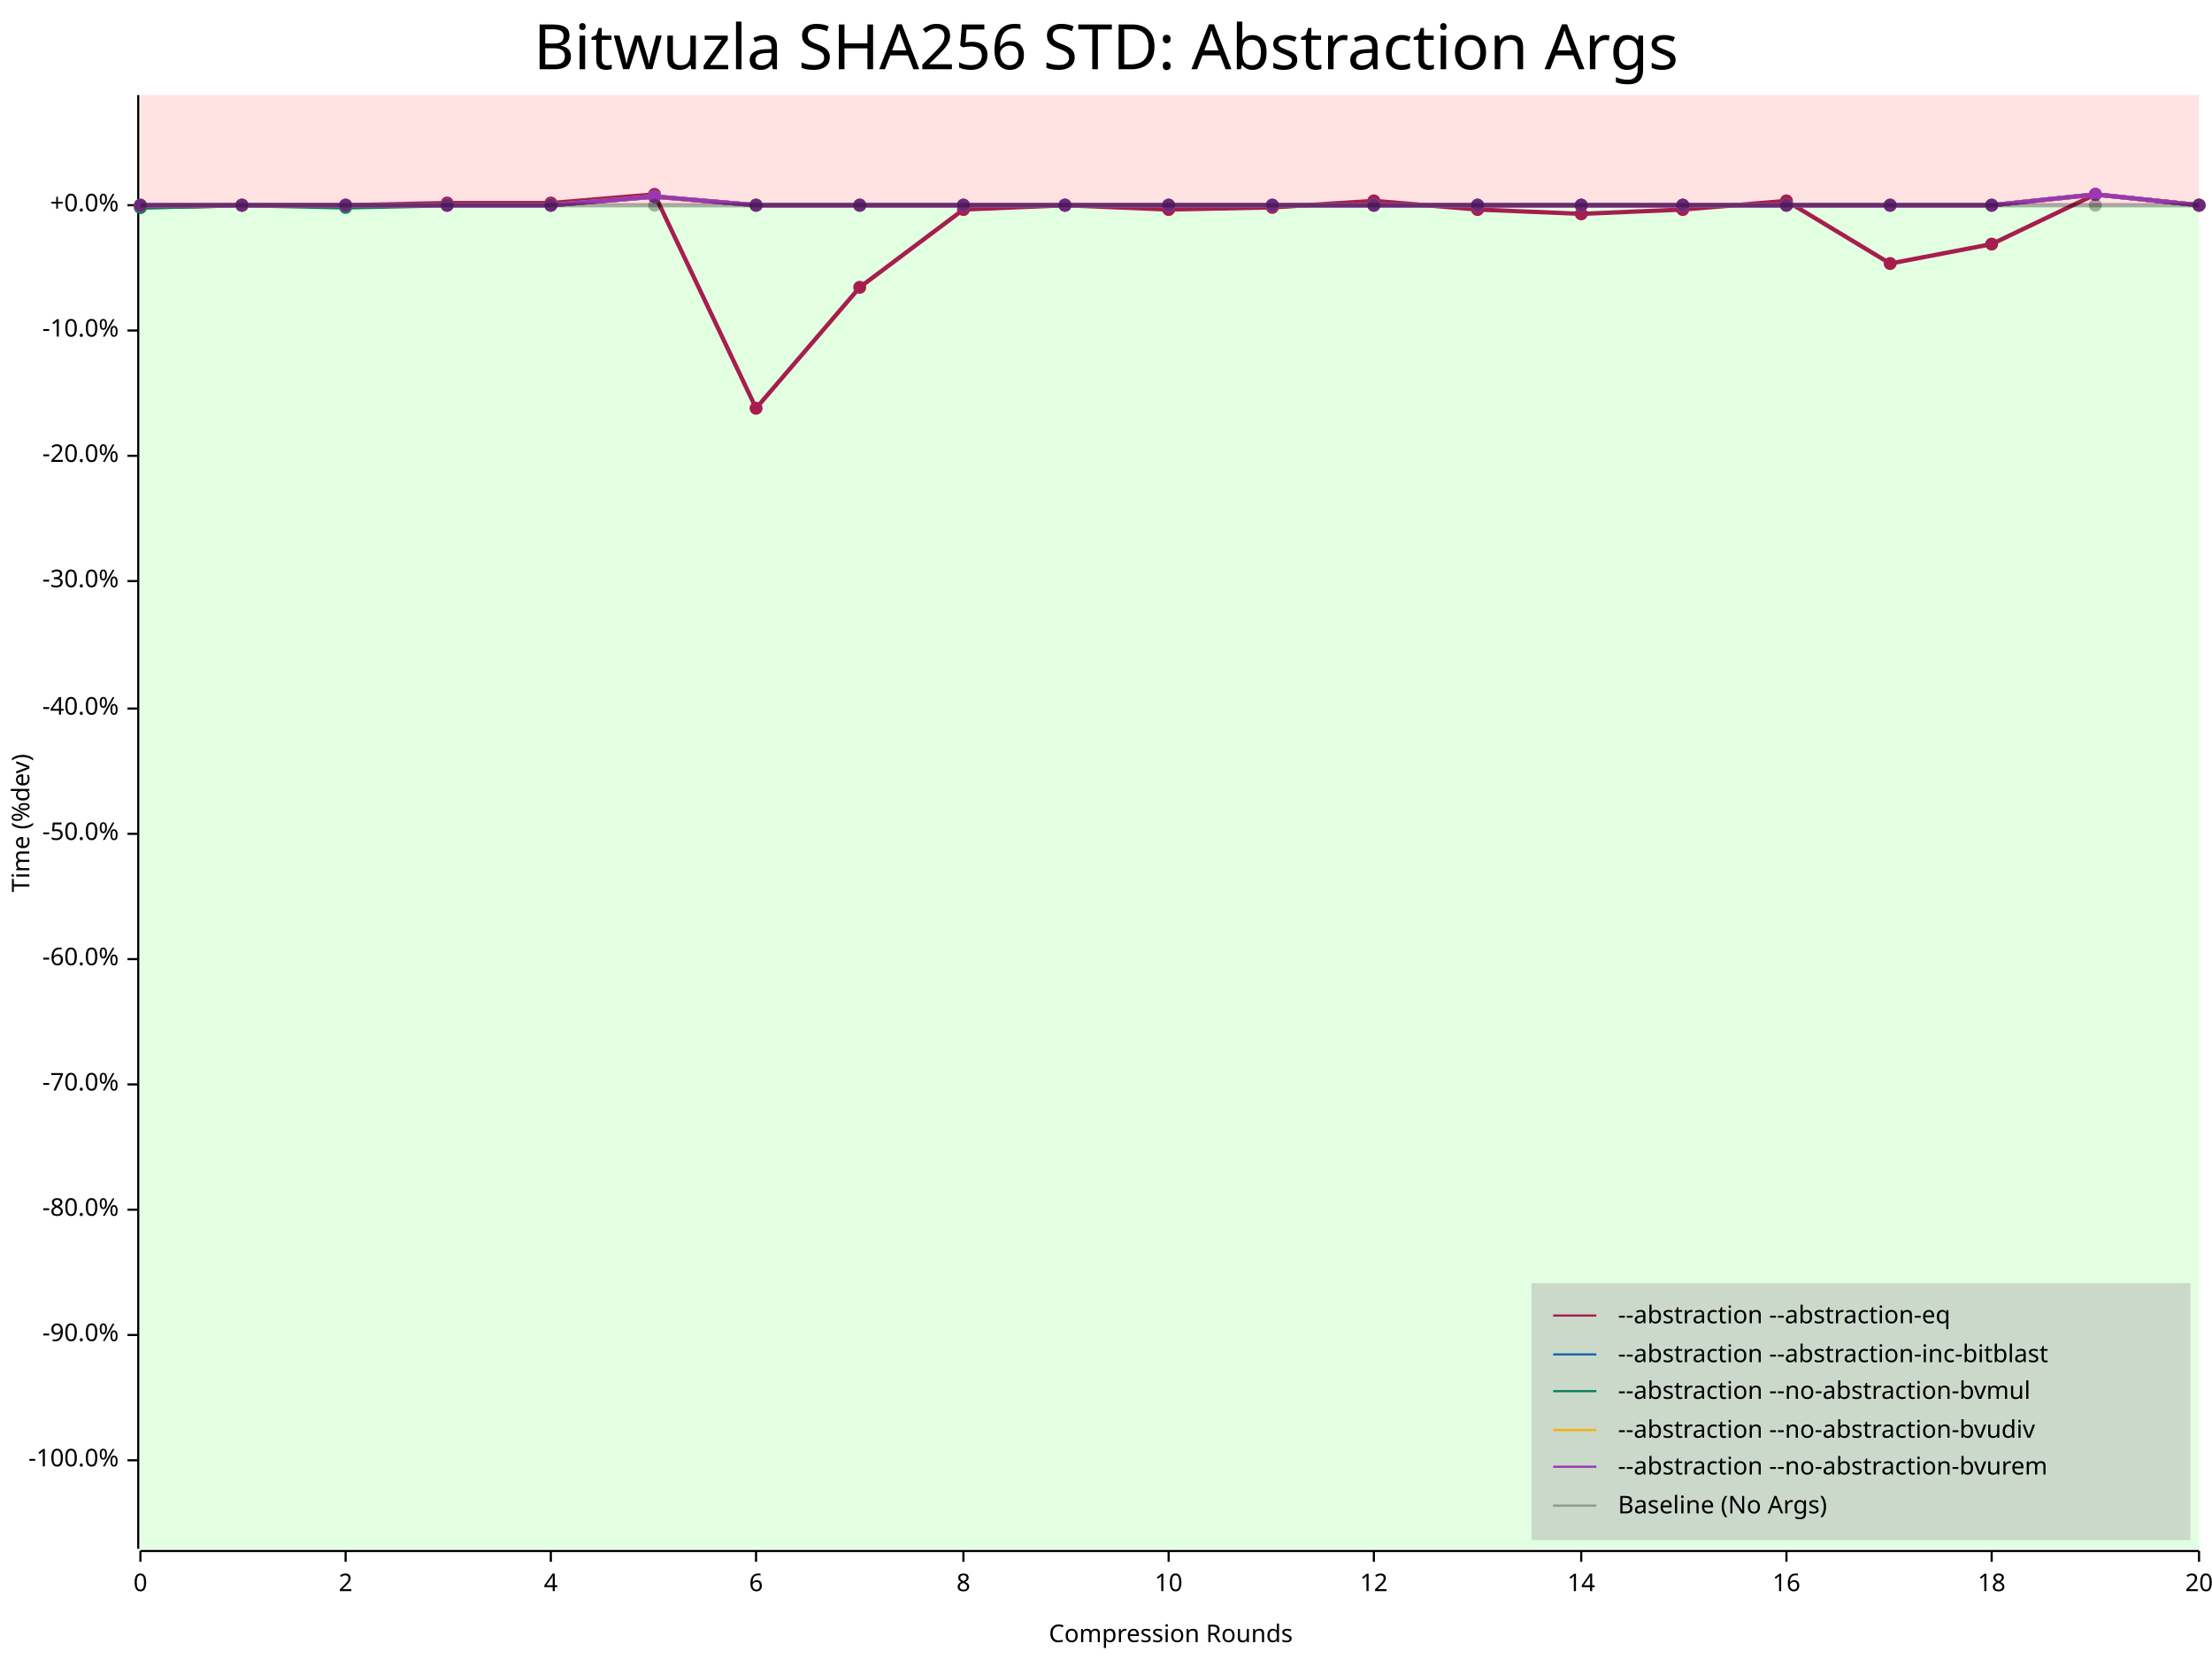
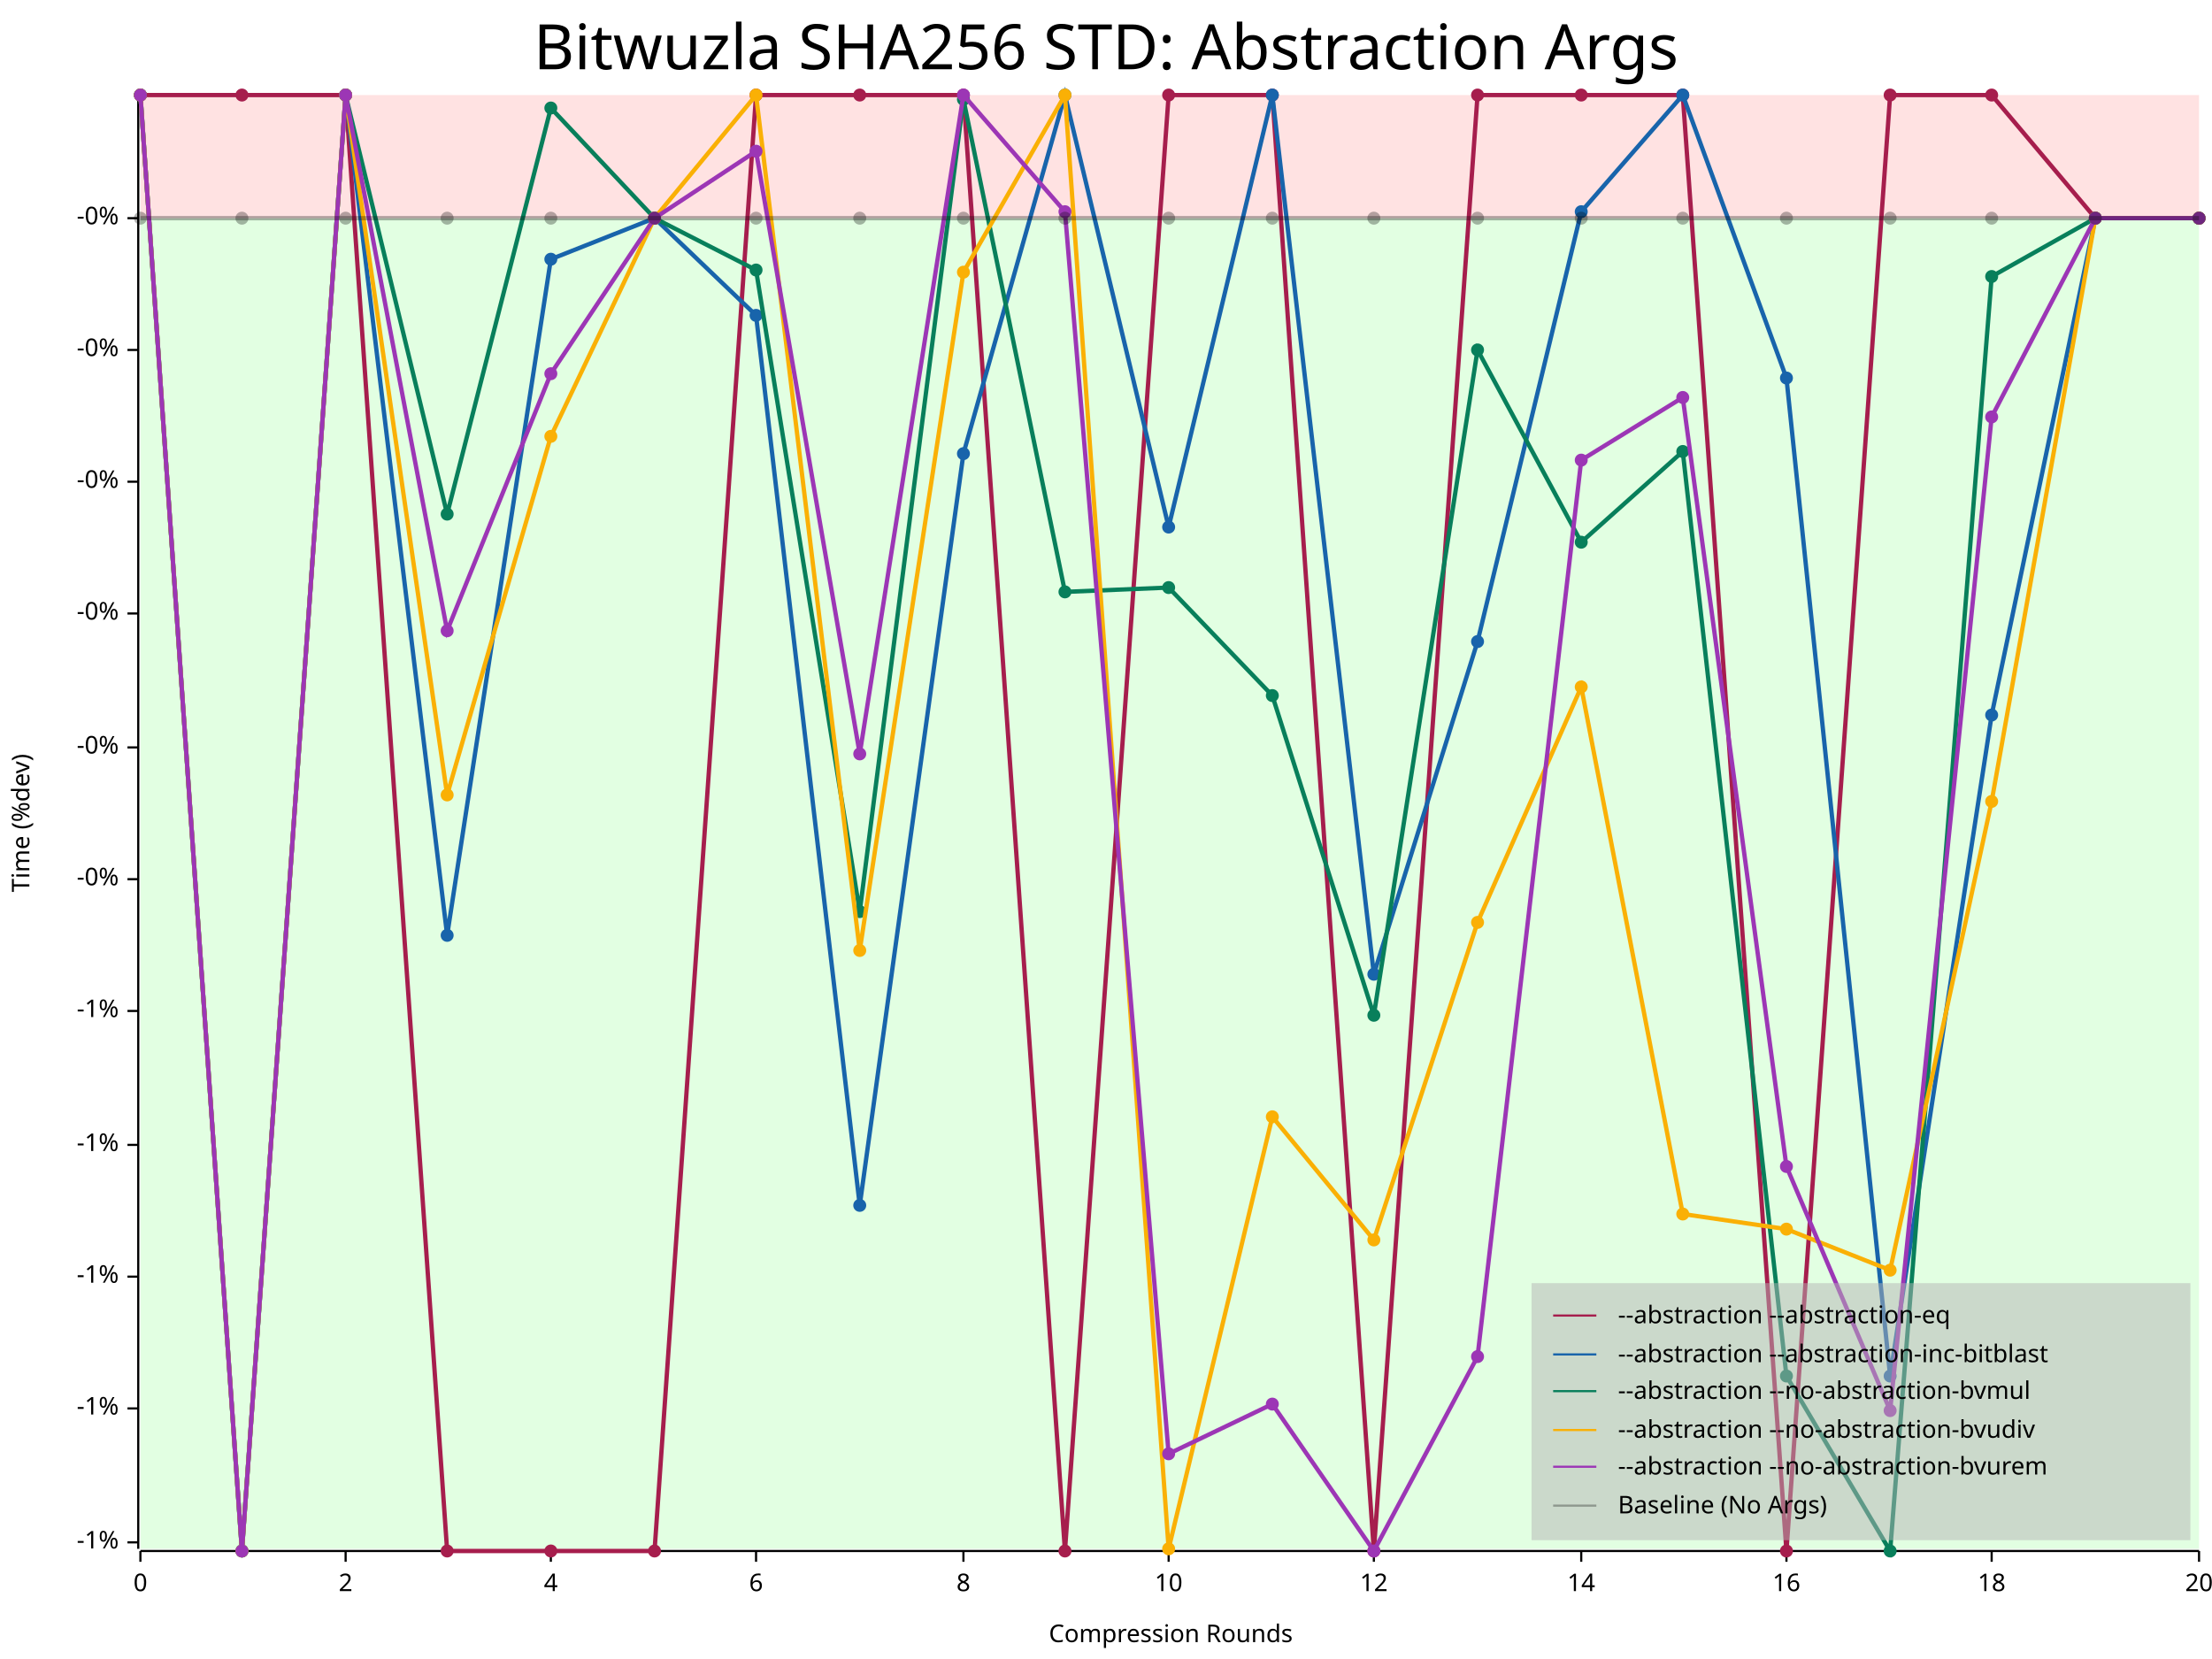
<svg xmlns="http://www.w3.org/2000/svg" width="1024" height="768" viewBox="0 0 1024 768">
  <rect x="0" y="0" width="1024" height="768" opacity="1" fill="#FFFFFF" stroke="none" />
  <text x="512" y="10" dy="0.76em" text-anchor="middle" font-family="noto sans" font-size="29.032" opacity="1" fill="#000000">
Bitwuzla SHA256 STD: Abstraction Args
</text>
-   <rect x="65" y="95" width="953" height="622" opacity="0.4" fill="#B6FFB6" stroke="none" />
-   <rect x="65" y="44" width="953" height="51" opacity="0.4" fill="#FFB6B6" stroke="none" />
+   <rect x="65" y="101" width="953" height="616" opacity="0.4" fill="#B6FFB6" stroke="none" />
+   <rect x="65" y="44" width="953" height="57" opacity="0.4" fill="#FFB6B6" stroke="none" />
  <text x="542" y="763" dy="-0.5ex" text-anchor="middle" font-family="noto sans" font-size="11.29" opacity="1" fill="#000000">
Compression Rounds
</text>
  <polyline fill="none" opacity="1" stroke="#000000" stroke-width="1" points="65,718 1018,718 " />
  <text x="65" y="728" dy="0.76em" text-anchor="middle" font-family="noto sans" font-size="11.29" opacity="1" fill="#000000">
0
</text>
  <polyline fill="none" opacity="1" stroke="#000000" stroke-width="1" points="65,718 65,723 " />
  <text x="160" y="728" dy="0.76em" text-anchor="middle" font-family="noto sans" font-size="11.29" opacity="1" fill="#000000">
2
</text>
  <polyline fill="none" opacity="1" stroke="#000000" stroke-width="1" points="160,718 160,723 " />
  <text x="255" y="728" dy="0.76em" text-anchor="middle" font-family="noto sans" font-size="11.29" opacity="1" fill="#000000">
4
</text>
  <polyline fill="none" opacity="1" stroke="#000000" stroke-width="1" points="255,718 255,723 " />
  <text x="350" y="728" dy="0.76em" text-anchor="middle" font-family="noto sans" font-size="11.29" opacity="1" fill="#000000">
6
</text>
  <polyline fill="none" opacity="1" stroke="#000000" stroke-width="1" points="350,718 350,723 " />
  <text x="446" y="728" dy="0.76em" text-anchor="middle" font-family="noto sans" font-size="11.29" opacity="1" fill="#000000">
8
</text>
  <polyline fill="none" opacity="1" stroke="#000000" stroke-width="1" points="446,718 446,723 " />
  <text x="541" y="728" dy="0.76em" text-anchor="middle" font-family="noto sans" font-size="11.29" opacity="1" fill="#000000">
10
</text>
  <polyline fill="none" opacity="1" stroke="#000000" stroke-width="1" points="541,718 541,723 " />
  <text x="636" y="728" dy="0.76em" text-anchor="middle" font-family="noto sans" font-size="11.29" opacity="1" fill="#000000">
12
</text>
  <polyline fill="none" opacity="1" stroke="#000000" stroke-width="1" points="636,718 636,723 " />
  <text x="732" y="728" dy="0.76em" text-anchor="middle" font-family="noto sans" font-size="11.29" opacity="1" fill="#000000">
14
</text>
  <polyline fill="none" opacity="1" stroke="#000000" stroke-width="1" points="732,718 732,723 " />
  <text x="827" y="728" dy="0.76em" text-anchor="middle" font-family="noto sans" font-size="11.29" opacity="1" fill="#000000">
16
</text>
  <polyline fill="none" opacity="1" stroke="#000000" stroke-width="1" points="827,718 827,723 " />
  <text x="922" y="728" dy="0.76em" text-anchor="middle" font-family="noto sans" font-size="11.29" opacity="1" fill="#000000">
18
</text>
  <polyline fill="none" opacity="1" stroke="#000000" stroke-width="1" points="922,718 922,723 " />
  <text x="1018" y="728" dy="0.76em" text-anchor="middle" font-family="noto sans" font-size="11.29" opacity="1" fill="#000000">
20
</text>
  <polyline fill="none" opacity="1" stroke="#000000" stroke-width="1" points="1018,718 1018,723 " />
  <text x="5" y="381" dy="0.76em" text-anchor="middle" font-family="noto sans" font-size="11.29" opacity="1" fill="#000000" transform="rotate(270, 5, 381)">
Time (%dev)
</text>
  <polyline fill="none" opacity="1" stroke="#000000" stroke-width="1" points="64,44 64,717 " />
-   <text x="55" y="676" dy="0.5ex" text-anchor="end" font-family="noto sans" font-size="11.29" opacity="1" fill="#000000">
- -100.0%
- </text>
-   <polyline fill="none" opacity="1" stroke="#000000" stroke-width="1" points="59,676 64,676 " />
-   <text x="55" y="618" dy="0.5ex" text-anchor="end" font-family="noto sans" font-size="11.29" opacity="1" fill="#000000">
- -90.0%
- </text>
-   <polyline fill="none" opacity="1" stroke="#000000" stroke-width="1" points="59,618 64,618 " />
-   <text x="55" y="560" dy="0.5ex" text-anchor="end" font-family="noto sans" font-size="11.29" opacity="1" fill="#000000">
- -80.0%
- </text>
-   <polyline fill="none" opacity="1" stroke="#000000" stroke-width="1" points="59,560 64,560 " />
-   <text x="55" y="502" dy="0.5ex" text-anchor="end" font-family="noto sans" font-size="11.29" opacity="1" fill="#000000">
- -70.0%
- </text>
-   <polyline fill="none" opacity="1" stroke="#000000" stroke-width="1" points="59,502 64,502 " />
-   <text x="55" y="444" dy="0.5ex" text-anchor="end" font-family="noto sans" font-size="11.29" opacity="1" fill="#000000">
- -60.0%
- </text>
-   <polyline fill="none" opacity="1" stroke="#000000" stroke-width="1" points="59,444 64,444 " />
-   <text x="55" y="386" dy="0.5ex" text-anchor="end" font-family="noto sans" font-size="11.29" opacity="1" fill="#000000">
- -50.0%
- </text>
-   <polyline fill="none" opacity="1" stroke="#000000" stroke-width="1" points="59,386 64,386 " />
-   <text x="55" y="328" dy="0.5ex" text-anchor="end" font-family="noto sans" font-size="11.29" opacity="1" fill="#000000">
- -40.0%
- </text>
-   <polyline fill="none" opacity="1" stroke="#000000" stroke-width="1" points="59,328 64,328 " />
-   <text x="55" y="269" dy="0.5ex" text-anchor="end" font-family="noto sans" font-size="11.29" opacity="1" fill="#000000">
- -30.0%
- </text>
-   <polyline fill="none" opacity="1" stroke="#000000" stroke-width="1" points="59,269 64,269 " />
-   <text x="55" y="211" dy="0.5ex" text-anchor="end" font-family="noto sans" font-size="11.29" opacity="1" fill="#000000">
- -20.0%
- </text>
-   <polyline fill="none" opacity="1" stroke="#000000" stroke-width="1" points="59,211 64,211 " />
-   <text x="55" y="153" dy="0.5ex" text-anchor="end" font-family="noto sans" font-size="11.29" opacity="1" fill="#000000">
- -10.0%
- </text>
-   <polyline fill="none" opacity="1" stroke="#000000" stroke-width="1" points="59,153 64,153 " />
-   <text x="55" y="95" dy="0.5ex" text-anchor="end" font-family="noto sans" font-size="11.29" opacity="1" fill="#000000">
- +0.0%
- </text>
-   <polyline fill="none" opacity="1" stroke="#000000" stroke-width="1" points="59,95 64,95 " />
-   <polyline fill="none" opacity="1" stroke="#A61E4D" stroke-width="2" points="65,96 112,95 160,95 207,94 255,94 303,90 350,189 398,133 446,97 493,95 541,97 589,96 636,93 684,97 732,99 779,97 827,93 875,122 922,113 970,90 1018,95 " />
-   <circle cx="65" cy="96" r="3" opacity="1" fill="#A61E4D" stroke="none" stroke-width="1" />
-   <circle cx="112" cy="95" r="3" opacity="1" fill="#A61E4D" stroke="none" stroke-width="1" />
-   <circle cx="160" cy="95" r="3" opacity="1" fill="#A61E4D" stroke="none" stroke-width="1" />
-   <circle cx="207" cy="94" r="3" opacity="1" fill="#A61E4D" stroke="none" stroke-width="1" />
-   <circle cx="255" cy="94" r="3" opacity="1" fill="#A61E4D" stroke="none" stroke-width="1" />
-   <circle cx="303" cy="90" r="3" opacity="1" fill="#A61E4D" stroke="none" stroke-width="1" />
-   <circle cx="350" cy="189" r="3" opacity="1" fill="#A61E4D" stroke="none" stroke-width="1" />
-   <circle cx="398" cy="133" r="3" opacity="1" fill="#A61E4D" stroke="none" stroke-width="1" />
-   <circle cx="446" cy="97" r="3" opacity="1" fill="#A61E4D" stroke="none" stroke-width="1" />
-   <circle cx="493" cy="95" r="3" opacity="1" fill="#A61E4D" stroke="none" stroke-width="1" />
-   <circle cx="541" cy="97" r="3" opacity="1" fill="#A61E4D" stroke="none" stroke-width="1" />
-   <circle cx="589" cy="96" r="3" opacity="1" fill="#A61E4D" stroke="none" stroke-width="1" />
-   <circle cx="636" cy="93" r="3" opacity="1" fill="#A61E4D" stroke="none" stroke-width="1" />
-   <circle cx="684" cy="97" r="3" opacity="1" fill="#A61E4D" stroke="none" stroke-width="1" />
-   <circle cx="732" cy="99" r="3" opacity="1" fill="#A61E4D" stroke="none" stroke-width="1" />
-   <circle cx="779" cy="97" r="3" opacity="1" fill="#A61E4D" stroke="none" stroke-width="1" />
-   <circle cx="827" cy="93" r="3" opacity="1" fill="#A61E4D" stroke="none" stroke-width="1" />
-   <circle cx="875" cy="122" r="3" opacity="1" fill="#A61E4D" stroke="none" stroke-width="1" />
-   <circle cx="922" cy="113" r="3" opacity="1" fill="#A61E4D" stroke="none" stroke-width="1" />
-   <circle cx="970" cy="90" r="3" opacity="1" fill="#A61E4D" stroke="none" stroke-width="1" />
-   <circle cx="1018" cy="95" r="3" opacity="1" fill="#A61E4D" stroke="none" stroke-width="1" />
-   <polyline fill="none" opacity="1" stroke="#1864AB" stroke-width="2" points="65,95 112,95 160,95 207,95 255,95 303,91 350,95 398,95 446,95 493,95 541,95 589,95 636,95 684,95 732,95 779,95 827,95 875,95 922,95 970,90 1018,95 " />
-   <circle cx="65" cy="95" r="3" opacity="1" fill="#1864AB" stroke="none" stroke-width="1" />
-   <circle cx="112" cy="95" r="3" opacity="1" fill="#1864AB" stroke="none" stroke-width="1" />
-   <circle cx="160" cy="95" r="3" opacity="1" fill="#1864AB" stroke="none" stroke-width="1" />
-   <circle cx="207" cy="95" r="3" opacity="1" fill="#1864AB" stroke="none" stroke-width="1" />
-   <circle cx="255" cy="95" r="3" opacity="1" fill="#1864AB" stroke="none" stroke-width="1" />
-   <circle cx="303" cy="91" r="3" opacity="1" fill="#1864AB" stroke="none" stroke-width="1" />
-   <circle cx="350" cy="95" r="3" opacity="1" fill="#1864AB" stroke="none" stroke-width="1" />
-   <circle cx="398" cy="95" r="3" opacity="1" fill="#1864AB" stroke="none" stroke-width="1" />
-   <circle cx="446" cy="95" r="3" opacity="1" fill="#1864AB" stroke="none" stroke-width="1" />
-   <circle cx="493" cy="95" r="3" opacity="1" fill="#1864AB" stroke="none" stroke-width="1" />
-   <circle cx="541" cy="95" r="3" opacity="1" fill="#1864AB" stroke="none" stroke-width="1" />
-   <circle cx="589" cy="95" r="3" opacity="1" fill="#1864AB" stroke="none" stroke-width="1" />
-   <circle cx="636" cy="95" r="3" opacity="1" fill="#1864AB" stroke="none" stroke-width="1" />
-   <circle cx="684" cy="95" r="3" opacity="1" fill="#1864AB" stroke="none" stroke-width="1" />
-   <circle cx="732" cy="95" r="3" opacity="1" fill="#1864AB" stroke="none" stroke-width="1" />
-   <circle cx="779" cy="95" r="3" opacity="1" fill="#1864AB" stroke="none" stroke-width="1" />
-   <circle cx="827" cy="95" r="3" opacity="1" fill="#1864AB" stroke="none" stroke-width="1" />
-   <circle cx="875" cy="95" r="3" opacity="1" fill="#1864AB" stroke="none" stroke-width="1" />
-   <circle cx="922" cy="95" r="3" opacity="1" fill="#1864AB" stroke="none" stroke-width="1" />
-   <circle cx="970" cy="90" r="3" opacity="1" fill="#1864AB" stroke="none" stroke-width="1" />
-   <circle cx="1018" cy="95" r="3" opacity="1" fill="#1864AB" stroke="none" stroke-width="1" />
-   <polyline fill="none" opacity="1" stroke="#087F5B" stroke-width="2" points="65,96 112,95 160,96 207,95 255,95 303,91 350,95 398,95 446,95 493,95 541,95 589,95 636,95 684,95 732,95 779,95 827,95 875,95 922,95 970,90 1018,95 " />
-   <circle cx="65" cy="96" r="3" opacity="1" fill="#087F5B" stroke="none" stroke-width="1" />
-   <circle cx="112" cy="95" r="3" opacity="1" fill="#087F5B" stroke="none" stroke-width="1" />
-   <circle cx="160" cy="96" r="3" opacity="1" fill="#087F5B" stroke="none" stroke-width="1" />
-   <circle cx="207" cy="95" r="3" opacity="1" fill="#087F5B" stroke="none" stroke-width="1" />
-   <circle cx="255" cy="95" r="3" opacity="1" fill="#087F5B" stroke="none" stroke-width="1" />
-   <circle cx="303" cy="91" r="3" opacity="1" fill="#087F5B" stroke="none" stroke-width="1" />
-   <circle cx="350" cy="95" r="3" opacity="1" fill="#087F5B" stroke="none" stroke-width="1" />
-   <circle cx="398" cy="95" r="3" opacity="1" fill="#087F5B" stroke="none" stroke-width="1" />
-   <circle cx="446" cy="95" r="3" opacity="1" fill="#087F5B" stroke="none" stroke-width="1" />
-   <circle cx="493" cy="95" r="3" opacity="1" fill="#087F5B" stroke="none" stroke-width="1" />
-   <circle cx="541" cy="95" r="3" opacity="1" fill="#087F5B" stroke="none" stroke-width="1" />
-   <circle cx="589" cy="95" r="3" opacity="1" fill="#087F5B" stroke="none" stroke-width="1" />
-   <circle cx="636" cy="95" r="3" opacity="1" fill="#087F5B" stroke="none" stroke-width="1" />
-   <circle cx="684" cy="95" r="3" opacity="1" fill="#087F5B" stroke="none" stroke-width="1" />
-   <circle cx="732" cy="95" r="3" opacity="1" fill="#087F5B" stroke="none" stroke-width="1" />
-   <circle cx="779" cy="95" r="3" opacity="1" fill="#087F5B" stroke="none" stroke-width="1" />
-   <circle cx="827" cy="95" r="3" opacity="1" fill="#087F5B" stroke="none" stroke-width="1" />
-   <circle cx="875" cy="95" r="3" opacity="1" fill="#087F5B" stroke="none" stroke-width="1" />
-   <circle cx="922" cy="95" r="3" opacity="1" fill="#087F5B" stroke="none" stroke-width="1" />
-   <circle cx="970" cy="90" r="3" opacity="1" fill="#087F5B" stroke="none" stroke-width="1" />
-   <circle cx="1018" cy="95" r="3" opacity="1" fill="#087F5B" stroke="none" stroke-width="1" />
-   <polyline fill="none" opacity="1" stroke="#FAB005" stroke-width="2" points="65,95 112,95 160,95 207,95 255,95 303,91 350,95 398,95 446,95 493,95 541,95 589,95 636,95 684,95 732,95 779,95 827,95 875,95 922,95 970,90 1018,95 " />
-   <circle cx="65" cy="95" r="3" opacity="1" fill="#FAB005" stroke="none" stroke-width="1" />
-   <circle cx="112" cy="95" r="3" opacity="1" fill="#FAB005" stroke="none" stroke-width="1" />
-   <circle cx="160" cy="95" r="3" opacity="1" fill="#FAB005" stroke="none" stroke-width="1" />
-   <circle cx="207" cy="95" r="3" opacity="1" fill="#FAB005" stroke="none" stroke-width="1" />
-   <circle cx="255" cy="95" r="3" opacity="1" fill="#FAB005" stroke="none" stroke-width="1" />
-   <circle cx="303" cy="91" r="3" opacity="1" fill="#FAB005" stroke="none" stroke-width="1" />
-   <circle cx="350" cy="95" r="3" opacity="1" fill="#FAB005" stroke="none" stroke-width="1" />
-   <circle cx="398" cy="95" r="3" opacity="1" fill="#FAB005" stroke="none" stroke-width="1" />
-   <circle cx="446" cy="95" r="3" opacity="1" fill="#FAB005" stroke="none" stroke-width="1" />
-   <circle cx="493" cy="95" r="3" opacity="1" fill="#FAB005" stroke="none" stroke-width="1" />
-   <circle cx="541" cy="95" r="3" opacity="1" fill="#FAB005" stroke="none" stroke-width="1" />
-   <circle cx="589" cy="95" r="3" opacity="1" fill="#FAB005" stroke="none" stroke-width="1" />
-   <circle cx="636" cy="95" r="3" opacity="1" fill="#FAB005" stroke="none" stroke-width="1" />
-   <circle cx="684" cy="95" r="3" opacity="1" fill="#FAB005" stroke="none" stroke-width="1" />
-   <circle cx="732" cy="95" r="3" opacity="1" fill="#FAB005" stroke="none" stroke-width="1" />
-   <circle cx="779" cy="95" r="3" opacity="1" fill="#FAB005" stroke="none" stroke-width="1" />
-   <circle cx="827" cy="95" r="3" opacity="1" fill="#FAB005" stroke="none" stroke-width="1" />
-   <circle cx="875" cy="95" r="3" opacity="1" fill="#FAB005" stroke="none" stroke-width="1" />
-   <circle cx="922" cy="95" r="3" opacity="1" fill="#FAB005" stroke="none" stroke-width="1" />
-   <circle cx="970" cy="90" r="3" opacity="1" fill="#FAB005" stroke="none" stroke-width="1" />
-   <circle cx="1018" cy="95" r="3" opacity="1" fill="#FAB005" stroke="none" stroke-width="1" />
-   <polyline fill="none" opacity="1" stroke="#9C36B5" stroke-width="2" points="65,95 112,95 160,95 207,95 255,95 303,91 350,95 398,95 446,95 493,95 541,95 589,95 636,95 684,95 732,95 779,95 827,95 875,95 922,95 970,90 1018,95 " />
-   <circle cx="65" cy="95" r="3" opacity="1" fill="#9C36B5" stroke="none" stroke-width="1" />
-   <circle cx="112" cy="95" r="3" opacity="1" fill="#9C36B5" stroke="none" stroke-width="1" />
-   <circle cx="160" cy="95" r="3" opacity="1" fill="#9C36B5" stroke="none" stroke-width="1" />
-   <circle cx="207" cy="95" r="3" opacity="1" fill="#9C36B5" stroke="none" stroke-width="1" />
-   <circle cx="255" cy="95" r="3" opacity="1" fill="#9C36B5" stroke="none" stroke-width="1" />
-   <circle cx="303" cy="91" r="3" opacity="1" fill="#9C36B5" stroke="none" stroke-width="1" />
-   <circle cx="350" cy="95" r="3" opacity="1" fill="#9C36B5" stroke="none" stroke-width="1" />
-   <circle cx="398" cy="95" r="3" opacity="1" fill="#9C36B5" stroke="none" stroke-width="1" />
-   <circle cx="446" cy="95" r="3" opacity="1" fill="#9C36B5" stroke="none" stroke-width="1" />
-   <circle cx="493" cy="95" r="3" opacity="1" fill="#9C36B5" stroke="none" stroke-width="1" />
-   <circle cx="541" cy="95" r="3" opacity="1" fill="#9C36B5" stroke="none" stroke-width="1" />
-   <circle cx="589" cy="95" r="3" opacity="1" fill="#9C36B5" stroke="none" stroke-width="1" />
-   <circle cx="636" cy="95" r="3" opacity="1" fill="#9C36B5" stroke="none" stroke-width="1" />
-   <circle cx="684" cy="95" r="3" opacity="1" fill="#9C36B5" stroke="none" stroke-width="1" />
-   <circle cx="732" cy="95" r="3" opacity="1" fill="#9C36B5" stroke="none" stroke-width="1" />
-   <circle cx="779" cy="95" r="3" opacity="1" fill="#9C36B5" stroke="none" stroke-width="1" />
-   <circle cx="827" cy="95" r="3" opacity="1" fill="#9C36B5" stroke="none" stroke-width="1" />
-   <circle cx="875" cy="95" r="3" opacity="1" fill="#9C36B5" stroke="none" stroke-width="1" />
-   <circle cx="922" cy="95" r="3" opacity="1" fill="#9C36B5" stroke="none" stroke-width="1" />
-   <circle cx="970" cy="90" r="3" opacity="1" fill="#9C36B5" stroke="none" stroke-width="1" />
-   <circle cx="1018" cy="95" r="3" opacity="1" fill="#9C36B5" stroke="none" stroke-width="1" />
-   <polyline fill="none" opacity="0.3" stroke="#000000" stroke-width="2" points="65,95 112,95 160,95 207,95 255,95 303,95 350,95 398,95 446,95 493,95 541,95 589,95 636,95 684,95 732,95 779,95 827,95 875,95 922,95 970,95 1018,95 " />
-   <circle cx="65" cy="95" r="3" opacity="0.3" fill="#000000" stroke="none" stroke-width="1" />
-   <circle cx="112" cy="95" r="3" opacity="0.3" fill="#000000" stroke="none" stroke-width="1" />
-   <circle cx="160" cy="95" r="3" opacity="0.3" fill="#000000" stroke="none" stroke-width="1" />
-   <circle cx="207" cy="95" r="3" opacity="0.3" fill="#000000" stroke="none" stroke-width="1" />
-   <circle cx="255" cy="95" r="3" opacity="0.3" fill="#000000" stroke="none" stroke-width="1" />
-   <circle cx="303" cy="95" r="3" opacity="0.3" fill="#000000" stroke="none" stroke-width="1" />
-   <circle cx="350" cy="95" r="3" opacity="0.3" fill="#000000" stroke="none" stroke-width="1" />
-   <circle cx="398" cy="95" r="3" opacity="0.3" fill="#000000" stroke="none" stroke-width="1" />
-   <circle cx="446" cy="95" r="3" opacity="0.3" fill="#000000" stroke="none" stroke-width="1" />
-   <circle cx="493" cy="95" r="3" opacity="0.3" fill="#000000" stroke="none" stroke-width="1" />
-   <circle cx="541" cy="95" r="3" opacity="0.3" fill="#000000" stroke="none" stroke-width="1" />
-   <circle cx="589" cy="95" r="3" opacity="0.3" fill="#000000" stroke="none" stroke-width="1" />
-   <circle cx="636" cy="95" r="3" opacity="0.3" fill="#000000" stroke="none" stroke-width="1" />
-   <circle cx="684" cy="95" r="3" opacity="0.3" fill="#000000" stroke="none" stroke-width="1" />
-   <circle cx="732" cy="95" r="3" opacity="0.3" fill="#000000" stroke="none" stroke-width="1" />
-   <circle cx="779" cy="95" r="3" opacity="0.3" fill="#000000" stroke="none" stroke-width="1" />
-   <circle cx="827" cy="95" r="3" opacity="0.3" fill="#000000" stroke="none" stroke-width="1" />
-   <circle cx="875" cy="95" r="3" opacity="0.3" fill="#000000" stroke="none" stroke-width="1" />
-   <circle cx="922" cy="95" r="3" opacity="0.3" fill="#000000" stroke="none" stroke-width="1" />
-   <circle cx="970" cy="95" r="3" opacity="0.3" fill="#000000" stroke="none" stroke-width="1" />
-   <circle cx="1018" cy="95" r="3" opacity="0.3" fill="#000000" stroke="none" stroke-width="1" />
+   <text x="55" y="714" dy="0.5ex" text-anchor="end" font-family="noto sans" font-size="11.29" opacity="1" fill="#000000">
+ -1%
+ </text>
+   <polyline fill="none" opacity="1" stroke="#000000" stroke-width="1" points="59,714 64,714 " />
+   <text x="55" y="652" dy="0.5ex" text-anchor="end" font-family="noto sans" font-size="11.29" opacity="1" fill="#000000">
+ -1%
+ </text>
+   <polyline fill="none" opacity="1" stroke="#000000" stroke-width="1" points="59,652 64,652 " />
+   <text x="55" y="591" dy="0.5ex" text-anchor="end" font-family="noto sans" font-size="11.29" opacity="1" fill="#000000">
+ -1%
+ </text>
+   <polyline fill="none" opacity="1" stroke="#000000" stroke-width="1" points="59,591 64,591 " />
+   <text x="55" y="530" dy="0.5ex" text-anchor="end" font-family="noto sans" font-size="11.29" opacity="1" fill="#000000">
+ -1%
+ </text>
+   <polyline fill="none" opacity="1" stroke="#000000" stroke-width="1" points="59,530 64,530 " />
+   <text x="55" y="468" dy="0.5ex" text-anchor="end" font-family="noto sans" font-size="11.29" opacity="1" fill="#000000">
+ -1%
+ </text>
+   <polyline fill="none" opacity="1" stroke="#000000" stroke-width="1" points="59,468 64,468 " />
+   <text x="55" y="407" dy="0.5ex" text-anchor="end" font-family="noto sans" font-size="11.29" opacity="1" fill="#000000">
+ -0%
+ </text>
+   <polyline fill="none" opacity="1" stroke="#000000" stroke-width="1" points="59,407 64,407 " />
+   <text x="55" y="346" dy="0.5ex" text-anchor="end" font-family="noto sans" font-size="11.29" opacity="1" fill="#000000">
+ -0%
+ </text>
+   <polyline fill="none" opacity="1" stroke="#000000" stroke-width="1" points="59,346 64,346 " />
+   <text x="55" y="284" dy="0.5ex" text-anchor="end" font-family="noto sans" font-size="11.29" opacity="1" fill="#000000">
+ -0%
+ </text>
+   <polyline fill="none" opacity="1" stroke="#000000" stroke-width="1" points="59,284 64,284 " />
+   <text x="55" y="223" dy="0.5ex" text-anchor="end" font-family="noto sans" font-size="11.29" opacity="1" fill="#000000">
+ -0%
+ </text>
+   <polyline fill="none" opacity="1" stroke="#000000" stroke-width="1" points="59,223 64,223 " />
+   <text x="55" y="162" dy="0.5ex" text-anchor="end" font-family="noto sans" font-size="11.29" opacity="1" fill="#000000">
+ -0%
+ </text>
+   <polyline fill="none" opacity="1" stroke="#000000" stroke-width="1" points="59,162 64,162 " />
+   <text x="55" y="101" dy="0.5ex" text-anchor="end" font-family="noto sans" font-size="11.29" opacity="1" fill="#000000">
+ -0%
+ </text>
+   <polyline fill="none" opacity="1" stroke="#000000" stroke-width="1" points="59,101 64,101 " />
+   <polyline fill="none" opacity="1" stroke="#A61E4D" stroke-width="2" points="65,44 112,44 160,44 207,718 255,718 303,718 350,44 398,44 446,44 493,718 541,44 589,44 636,718 684,44 732,44 779,44 827,718 875,44 922,44 970,101 1018,101 " />
+   <circle cx="65" cy="44" r="3" opacity="1" fill="#A61E4D" stroke="none" stroke-width="1" />
+   <circle cx="112" cy="44" r="3" opacity="1" fill="#A61E4D" stroke="none" stroke-width="1" />
+   <circle cx="160" cy="44" r="3" opacity="1" fill="#A61E4D" stroke="none" stroke-width="1" />
+   <circle cx="207" cy="718" r="3" opacity="1" fill="#A61E4D" stroke="none" stroke-width="1" />
+   <circle cx="255" cy="718" r="3" opacity="1" fill="#A61E4D" stroke="none" stroke-width="1" />
+   <circle cx="303" cy="718" r="3" opacity="1" fill="#A61E4D" stroke="none" stroke-width="1" />
+   <circle cx="350" cy="44" r="3" opacity="1" fill="#A61E4D" stroke="none" stroke-width="1" />
+   <circle cx="398" cy="44" r="3" opacity="1" fill="#A61E4D" stroke="none" stroke-width="1" />
+   <circle cx="446" cy="44" r="3" opacity="1" fill="#A61E4D" stroke="none" stroke-width="1" />
+   <circle cx="493" cy="718" r="3" opacity="1" fill="#A61E4D" stroke="none" stroke-width="1" />
+   <circle cx="541" cy="44" r="3" opacity="1" fill="#A61E4D" stroke="none" stroke-width="1" />
+   <circle cx="589" cy="44" r="3" opacity="1" fill="#A61E4D" stroke="none" stroke-width="1" />
+   <circle cx="636" cy="718" r="3" opacity="1" fill="#A61E4D" stroke="none" stroke-width="1" />
+   <circle cx="684" cy="44" r="3" opacity="1" fill="#A61E4D" stroke="none" stroke-width="1" />
+   <circle cx="732" cy="44" r="3" opacity="1" fill="#A61E4D" stroke="none" stroke-width="1" />
+   <circle cx="779" cy="44" r="3" opacity="1" fill="#A61E4D" stroke="none" stroke-width="1" />
+   <circle cx="827" cy="718" r="3" opacity="1" fill="#A61E4D" stroke="none" stroke-width="1" />
+   <circle cx="875" cy="44" r="3" opacity="1" fill="#A61E4D" stroke="none" stroke-width="1" />
+   <circle cx="922" cy="44" r="3" opacity="1" fill="#A61E4D" stroke="none" stroke-width="1" />
+   <circle cx="970" cy="101" r="3" opacity="1" fill="#A61E4D" stroke="none" stroke-width="1" />
+   <circle cx="1018" cy="101" r="3" opacity="1" fill="#A61E4D" stroke="none" stroke-width="1" />
+   <polyline fill="none" opacity="1" stroke="#1864AB" stroke-width="2" points="65,44 112,718 160,44 207,433 255,120 303,101 350,146 398,558 446,210 493,44 541,244 589,44 636,451 684,297 732,98 779,44 827,175 875,637 922,331 970,101 1018,101 " />
+   <circle cx="65" cy="44" r="3" opacity="1" fill="#1864AB" stroke="none" stroke-width="1" />
+   <circle cx="112" cy="718" r="3" opacity="1" fill="#1864AB" stroke="none" stroke-width="1" />
+   <circle cx="160" cy="44" r="3" opacity="1" fill="#1864AB" stroke="none" stroke-width="1" />
+   <circle cx="207" cy="433" r="3" opacity="1" fill="#1864AB" stroke="none" stroke-width="1" />
+   <circle cx="255" cy="120" r="3" opacity="1" fill="#1864AB" stroke="none" stroke-width="1" />
+   <circle cx="303" cy="101" r="3" opacity="1" fill="#1864AB" stroke="none" stroke-width="1" />
+   <circle cx="350" cy="146" r="3" opacity="1" fill="#1864AB" stroke="none" stroke-width="1" />
+   <circle cx="398" cy="558" r="3" opacity="1" fill="#1864AB" stroke="none" stroke-width="1" />
+   <circle cx="446" cy="210" r="3" opacity="1" fill="#1864AB" stroke="none" stroke-width="1" />
+   <circle cx="493" cy="44" r="3" opacity="1" fill="#1864AB" stroke="none" stroke-width="1" />
+   <circle cx="541" cy="244" r="3" opacity="1" fill="#1864AB" stroke="none" stroke-width="1" />
+   <circle cx="589" cy="44" r="3" opacity="1" fill="#1864AB" stroke="none" stroke-width="1" />
+   <circle cx="636" cy="451" r="3" opacity="1" fill="#1864AB" stroke="none" stroke-width="1" />
+   <circle cx="684" cy="297" r="3" opacity="1" fill="#1864AB" stroke="none" stroke-width="1" />
+   <circle cx="732" cy="98" r="3" opacity="1" fill="#1864AB" stroke="none" stroke-width="1" />
+   <circle cx="779" cy="44" r="3" opacity="1" fill="#1864AB" stroke="none" stroke-width="1" />
+   <circle cx="827" cy="175" r="3" opacity="1" fill="#1864AB" stroke="none" stroke-width="1" />
+   <circle cx="875" cy="637" r="3" opacity="1" fill="#1864AB" stroke="none" stroke-width="1" />
+   <circle cx="922" cy="331" r="3" opacity="1" fill="#1864AB" stroke="none" stroke-width="1" />
+   <circle cx="970" cy="101" r="3" opacity="1" fill="#1864AB" stroke="none" stroke-width="1" />
+   <circle cx="1018" cy="101" r="3" opacity="1" fill="#1864AB" stroke="none" stroke-width="1" />
+   <polyline fill="none" opacity="1" stroke="#087F5B" stroke-width="2" points="65,44 112,718 160,44 207,238 255,50 303,101 350,125 398,422 446,46 493,274 541,272 589,322 636,470 684,162 732,251 779,209 827,637 875,718 922,128 970,101 1018,101 " />
+   <circle cx="65" cy="44" r="3" opacity="1" fill="#087F5B" stroke="none" stroke-width="1" />
+   <circle cx="112" cy="718" r="3" opacity="1" fill="#087F5B" stroke="none" stroke-width="1" />
+   <circle cx="160" cy="44" r="3" opacity="1" fill="#087F5B" stroke="none" stroke-width="1" />
+   <circle cx="207" cy="238" r="3" opacity="1" fill="#087F5B" stroke="none" stroke-width="1" />
+   <circle cx="255" cy="50" r="3" opacity="1" fill="#087F5B" stroke="none" stroke-width="1" />
+   <circle cx="303" cy="101" r="3" opacity="1" fill="#087F5B" stroke="none" stroke-width="1" />
+   <circle cx="350" cy="125" r="3" opacity="1" fill="#087F5B" stroke="none" stroke-width="1" />
+   <circle cx="398" cy="422" r="3" opacity="1" fill="#087F5B" stroke="none" stroke-width="1" />
+   <circle cx="446" cy="46" r="3" opacity="1" fill="#087F5B" stroke="none" stroke-width="1" />
+   <circle cx="493" cy="274" r="3" opacity="1" fill="#087F5B" stroke="none" stroke-width="1" />
+   <circle cx="541" cy="272" r="3" opacity="1" fill="#087F5B" stroke="none" stroke-width="1" />
+   <circle cx="589" cy="322" r="3" opacity="1" fill="#087F5B" stroke="none" stroke-width="1" />
+   <circle cx="636" cy="470" r="3" opacity="1" fill="#087F5B" stroke="none" stroke-width="1" />
+   <circle cx="684" cy="162" r="3" opacity="1" fill="#087F5B" stroke="none" stroke-width="1" />
+   <circle cx="732" cy="251" r="3" opacity="1" fill="#087F5B" stroke="none" stroke-width="1" />
+   <circle cx="779" cy="209" r="3" opacity="1" fill="#087F5B" stroke="none" stroke-width="1" />
+   <circle cx="827" cy="637" r="3" opacity="1" fill="#087F5B" stroke="none" stroke-width="1" />
+   <circle cx="875" cy="718" r="3" opacity="1" fill="#087F5B" stroke="none" stroke-width="1" />
+   <circle cx="922" cy="128" r="3" opacity="1" fill="#087F5B" stroke="none" stroke-width="1" />
+   <circle cx="970" cy="101" r="3" opacity="1" fill="#087F5B" stroke="none" stroke-width="1" />
+   <circle cx="1018" cy="101" r="3" opacity="1" fill="#087F5B" stroke="none" stroke-width="1" />
+   <polyline fill="none" opacity="1" stroke="#FAB005" stroke-width="2" points="65,44 112,718 160,44 207,368 255,202 303,101 350,44 398,440 446,126 493,44 541,717 589,517 636,574 684,427 732,318 779,562 827,569 875,588 922,371 970,101 1018,101 " />
+   <circle cx="65" cy="44" r="3" opacity="1" fill="#FAB005" stroke="none" stroke-width="1" />
+   <circle cx="112" cy="718" r="3" opacity="1" fill="#FAB005" stroke="none" stroke-width="1" />
+   <circle cx="160" cy="44" r="3" opacity="1" fill="#FAB005" stroke="none" stroke-width="1" />
+   <circle cx="207" cy="368" r="3" opacity="1" fill="#FAB005" stroke="none" stroke-width="1" />
+   <circle cx="255" cy="202" r="3" opacity="1" fill="#FAB005" stroke="none" stroke-width="1" />
+   <circle cx="303" cy="101" r="3" opacity="1" fill="#FAB005" stroke="none" stroke-width="1" />
+   <circle cx="350" cy="44" r="3" opacity="1" fill="#FAB005" stroke="none" stroke-width="1" />
+   <circle cx="398" cy="440" r="3" opacity="1" fill="#FAB005" stroke="none" stroke-width="1" />
+   <circle cx="446" cy="126" r="3" opacity="1" fill="#FAB005" stroke="none" stroke-width="1" />
+   <circle cx="493" cy="44" r="3" opacity="1" fill="#FAB005" stroke="none" stroke-width="1" />
+   <circle cx="541" cy="717" r="3" opacity="1" fill="#FAB005" stroke="none" stroke-width="1" />
+   <circle cx="589" cy="517" r="3" opacity="1" fill="#FAB005" stroke="none" stroke-width="1" />
+   <circle cx="636" cy="574" r="3" opacity="1" fill="#FAB005" stroke="none" stroke-width="1" />
+   <circle cx="684" cy="427" r="3" opacity="1" fill="#FAB005" stroke="none" stroke-width="1" />
+   <circle cx="732" cy="318" r="3" opacity="1" fill="#FAB005" stroke="none" stroke-width="1" />
+   <circle cx="779" cy="562" r="3" opacity="1" fill="#FAB005" stroke="none" stroke-width="1" />
+   <circle cx="827" cy="569" r="3" opacity="1" fill="#FAB005" stroke="none" stroke-width="1" />
+   <circle cx="875" cy="588" r="3" opacity="1" fill="#FAB005" stroke="none" stroke-width="1" />
+   <circle cx="922" cy="371" r="3" opacity="1" fill="#FAB005" stroke="none" stroke-width="1" />
+   <circle cx="970" cy="101" r="3" opacity="1" fill="#FAB005" stroke="none" stroke-width="1" />
+   <circle cx="1018" cy="101" r="3" opacity="1" fill="#FAB005" stroke="none" stroke-width="1" />
+   <polyline fill="none" opacity="1" stroke="#9C36B5" stroke-width="2" points="65,44 112,718 160,44 207,292 255,173 303,101 350,70 398,349 446,44 493,98 541,673 589,650 636,718 684,628 732,213 779,184 827,540 875,653 922,193 970,101 1018,101 " />
+   <circle cx="65" cy="44" r="3" opacity="1" fill="#9C36B5" stroke="none" stroke-width="1" />
+   <circle cx="112" cy="718" r="3" opacity="1" fill="#9C36B5" stroke="none" stroke-width="1" />
+   <circle cx="160" cy="44" r="3" opacity="1" fill="#9C36B5" stroke="none" stroke-width="1" />
+   <circle cx="207" cy="292" r="3" opacity="1" fill="#9C36B5" stroke="none" stroke-width="1" />
+   <circle cx="255" cy="173" r="3" opacity="1" fill="#9C36B5" stroke="none" stroke-width="1" />
+   <circle cx="303" cy="101" r="3" opacity="1" fill="#9C36B5" stroke="none" stroke-width="1" />
+   <circle cx="350" cy="70" r="3" opacity="1" fill="#9C36B5" stroke="none" stroke-width="1" />
+   <circle cx="398" cy="349" r="3" opacity="1" fill="#9C36B5" stroke="none" stroke-width="1" />
+   <circle cx="446" cy="44" r="3" opacity="1" fill="#9C36B5" stroke="none" stroke-width="1" />
+   <circle cx="493" cy="98" r="3" opacity="1" fill="#9C36B5" stroke="none" stroke-width="1" />
+   <circle cx="541" cy="673" r="3" opacity="1" fill="#9C36B5" stroke="none" stroke-width="1" />
+   <circle cx="589" cy="650" r="3" opacity="1" fill="#9C36B5" stroke="none" stroke-width="1" />
+   <circle cx="636" cy="718" r="3" opacity="1" fill="#9C36B5" stroke="none" stroke-width="1" />
+   <circle cx="684" cy="628" r="3" opacity="1" fill="#9C36B5" stroke="none" stroke-width="1" />
+   <circle cx="732" cy="213" r="3" opacity="1" fill="#9C36B5" stroke="none" stroke-width="1" />
+   <circle cx="779" cy="184" r="3" opacity="1" fill="#9C36B5" stroke="none" stroke-width="1" />
+   <circle cx="827" cy="540" r="3" opacity="1" fill="#9C36B5" stroke="none" stroke-width="1" />
+   <circle cx="875" cy="653" r="3" opacity="1" fill="#9C36B5" stroke="none" stroke-width="1" />
+   <circle cx="922" cy="193" r="3" opacity="1" fill="#9C36B5" stroke="none" stroke-width="1" />
+   <circle cx="970" cy="101" r="3" opacity="1" fill="#9C36B5" stroke="none" stroke-width="1" />
+   <circle cx="1018" cy="101" r="3" opacity="1" fill="#9C36B5" stroke="none" stroke-width="1" />
+   <polyline fill="none" opacity="0.3" stroke="#000000" stroke-width="2" points="65,101 112,101 160,101 207,101 255,101 303,101 350,101 398,101 446,101 493,101 541,101 589,101 636,101 684,101 732,101 779,101 827,101 875,101 922,101 970,101 1018,101 " />
+   <circle cx="65" cy="101" r="3" opacity="0.3" fill="#000000" stroke="none" stroke-width="1" />
+   <circle cx="112" cy="101" r="3" opacity="0.3" fill="#000000" stroke="none" stroke-width="1" />
+   <circle cx="160" cy="101" r="3" opacity="0.3" fill="#000000" stroke="none" stroke-width="1" />
+   <circle cx="207" cy="101" r="3" opacity="0.3" fill="#000000" stroke="none" stroke-width="1" />
+   <circle cx="255" cy="101" r="3" opacity="0.3" fill="#000000" stroke="none" stroke-width="1" />
+   <circle cx="303" cy="101" r="3" opacity="0.3" fill="#000000" stroke="none" stroke-width="1" />
+   <circle cx="350" cy="101" r="3" opacity="0.3" fill="#000000" stroke="none" stroke-width="1" />
+   <circle cx="398" cy="101" r="3" opacity="0.3" fill="#000000" stroke="none" stroke-width="1" />
+   <circle cx="446" cy="101" r="3" opacity="0.3" fill="#000000" stroke="none" stroke-width="1" />
+   <circle cx="493" cy="101" r="3" opacity="0.3" fill="#000000" stroke="none" stroke-width="1" />
+   <circle cx="541" cy="101" r="3" opacity="0.3" fill="#000000" stroke="none" stroke-width="1" />
+   <circle cx="589" cy="101" r="3" opacity="0.3" fill="#000000" stroke="none" stroke-width="1" />
+   <circle cx="636" cy="101" r="3" opacity="0.3" fill="#000000" stroke="none" stroke-width="1" />
+   <circle cx="684" cy="101" r="3" opacity="0.3" fill="#000000" stroke="none" stroke-width="1" />
+   <circle cx="732" cy="101" r="3" opacity="0.3" fill="#000000" stroke="none" stroke-width="1" />
+   <circle cx="779" cy="101" r="3" opacity="0.3" fill="#000000" stroke="none" stroke-width="1" />
+   <circle cx="827" cy="101" r="3" opacity="0.3" fill="#000000" stroke="none" stroke-width="1" />
+   <circle cx="875" cy="101" r="3" opacity="0.3" fill="#000000" stroke="none" stroke-width="1" />
+   <circle cx="922" cy="101" r="3" opacity="0.3" fill="#000000" stroke="none" stroke-width="1" />
+   <circle cx="970" cy="101" r="3" opacity="0.3" fill="#000000" stroke="none" stroke-width="1" />
+   <circle cx="1018" cy="101" r="3" opacity="0.3" fill="#000000" stroke="none" stroke-width="1" />
  <rect x="709" y="594" width="305" height="119" opacity="0.5" fill="#B4B4B4" stroke="none" />
  <text x="749" y="604" dy="0.76em" text-anchor="start" font-family="noto sans" font-size="11.29" opacity="1" fill="#000000">
--abstraction --abstraction-eq
</text>
  <text x="749" y="622" dy="0.76em" text-anchor="start" font-family="noto sans" font-size="11.29" opacity="1" fill="#000000">
--abstraction --abstraction-inc-bitblast
</text>
  <text x="749" y="639" dy="0.76em" text-anchor="start" font-family="noto sans" font-size="11.29" opacity="1" fill="#000000">
--abstraction --no-abstraction-bvmul
</text>
  <text x="749" y="657" dy="0.76em" text-anchor="start" font-family="noto sans" font-size="11.29" opacity="1" fill="#000000">
--abstraction --no-abstraction-bvudiv
</text>
  <text x="749" y="674" dy="0.76em" text-anchor="start" font-family="noto sans" font-size="11.29" opacity="1" fill="#000000">
--abstraction --no-abstraction-bvurem
</text>
  <text x="749" y="692" dy="0.76em" text-anchor="start" font-family="noto sans" font-size="11.29" opacity="1" fill="#000000">
Baseline (No Args)
</text>
  <polyline fill="none" opacity="1" stroke="#A61E4D" stroke-width="1" points="719,609 739,609 " />
  <polyline fill="none" opacity="1" stroke="#1864AB" stroke-width="1" points="719,627 739,627 " />
  <polyline fill="none" opacity="1" stroke="#087F5B" stroke-width="1" points="719,644 739,644 " />
  <polyline fill="none" opacity="1" stroke="#FAB005" stroke-width="1" points="719,662 739,662 " />
  <polyline fill="none" opacity="1" stroke="#9C36B5" stroke-width="1" points="719,679 739,679 " />
  <polyline fill="none" opacity="0.3" stroke="#000000" stroke-width="1" points="719,697 739,697 " />
</svg>
